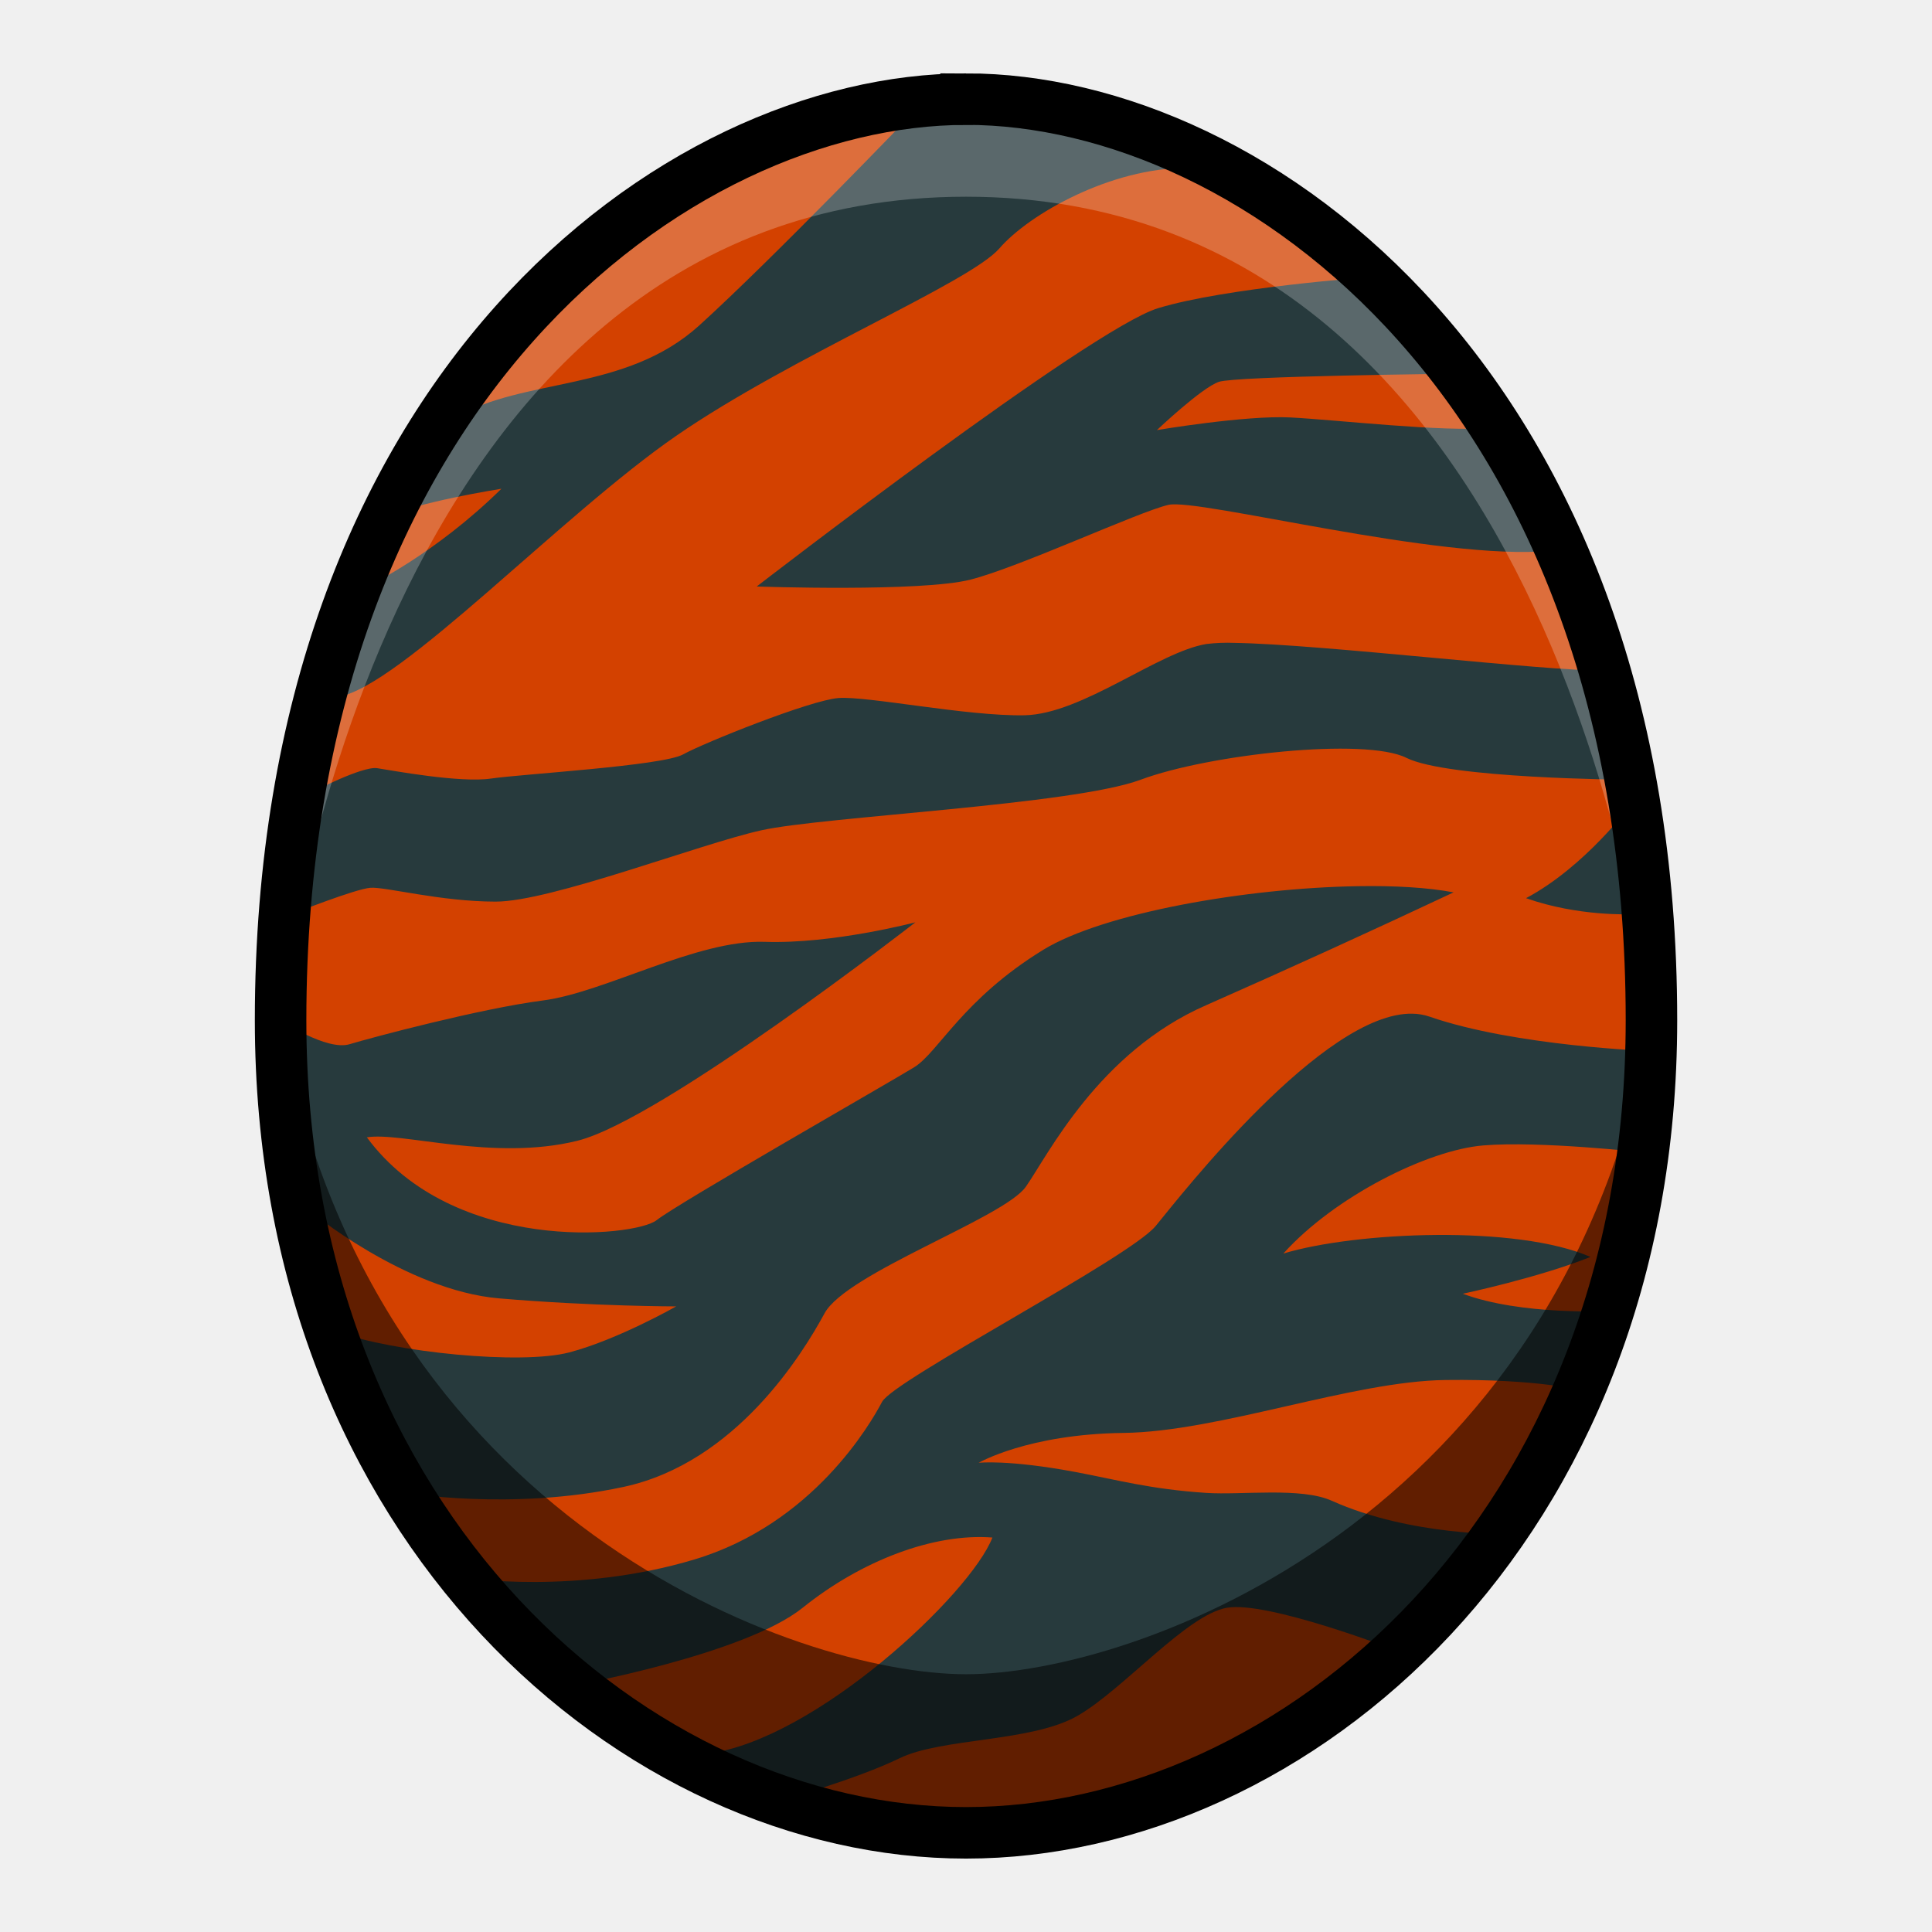
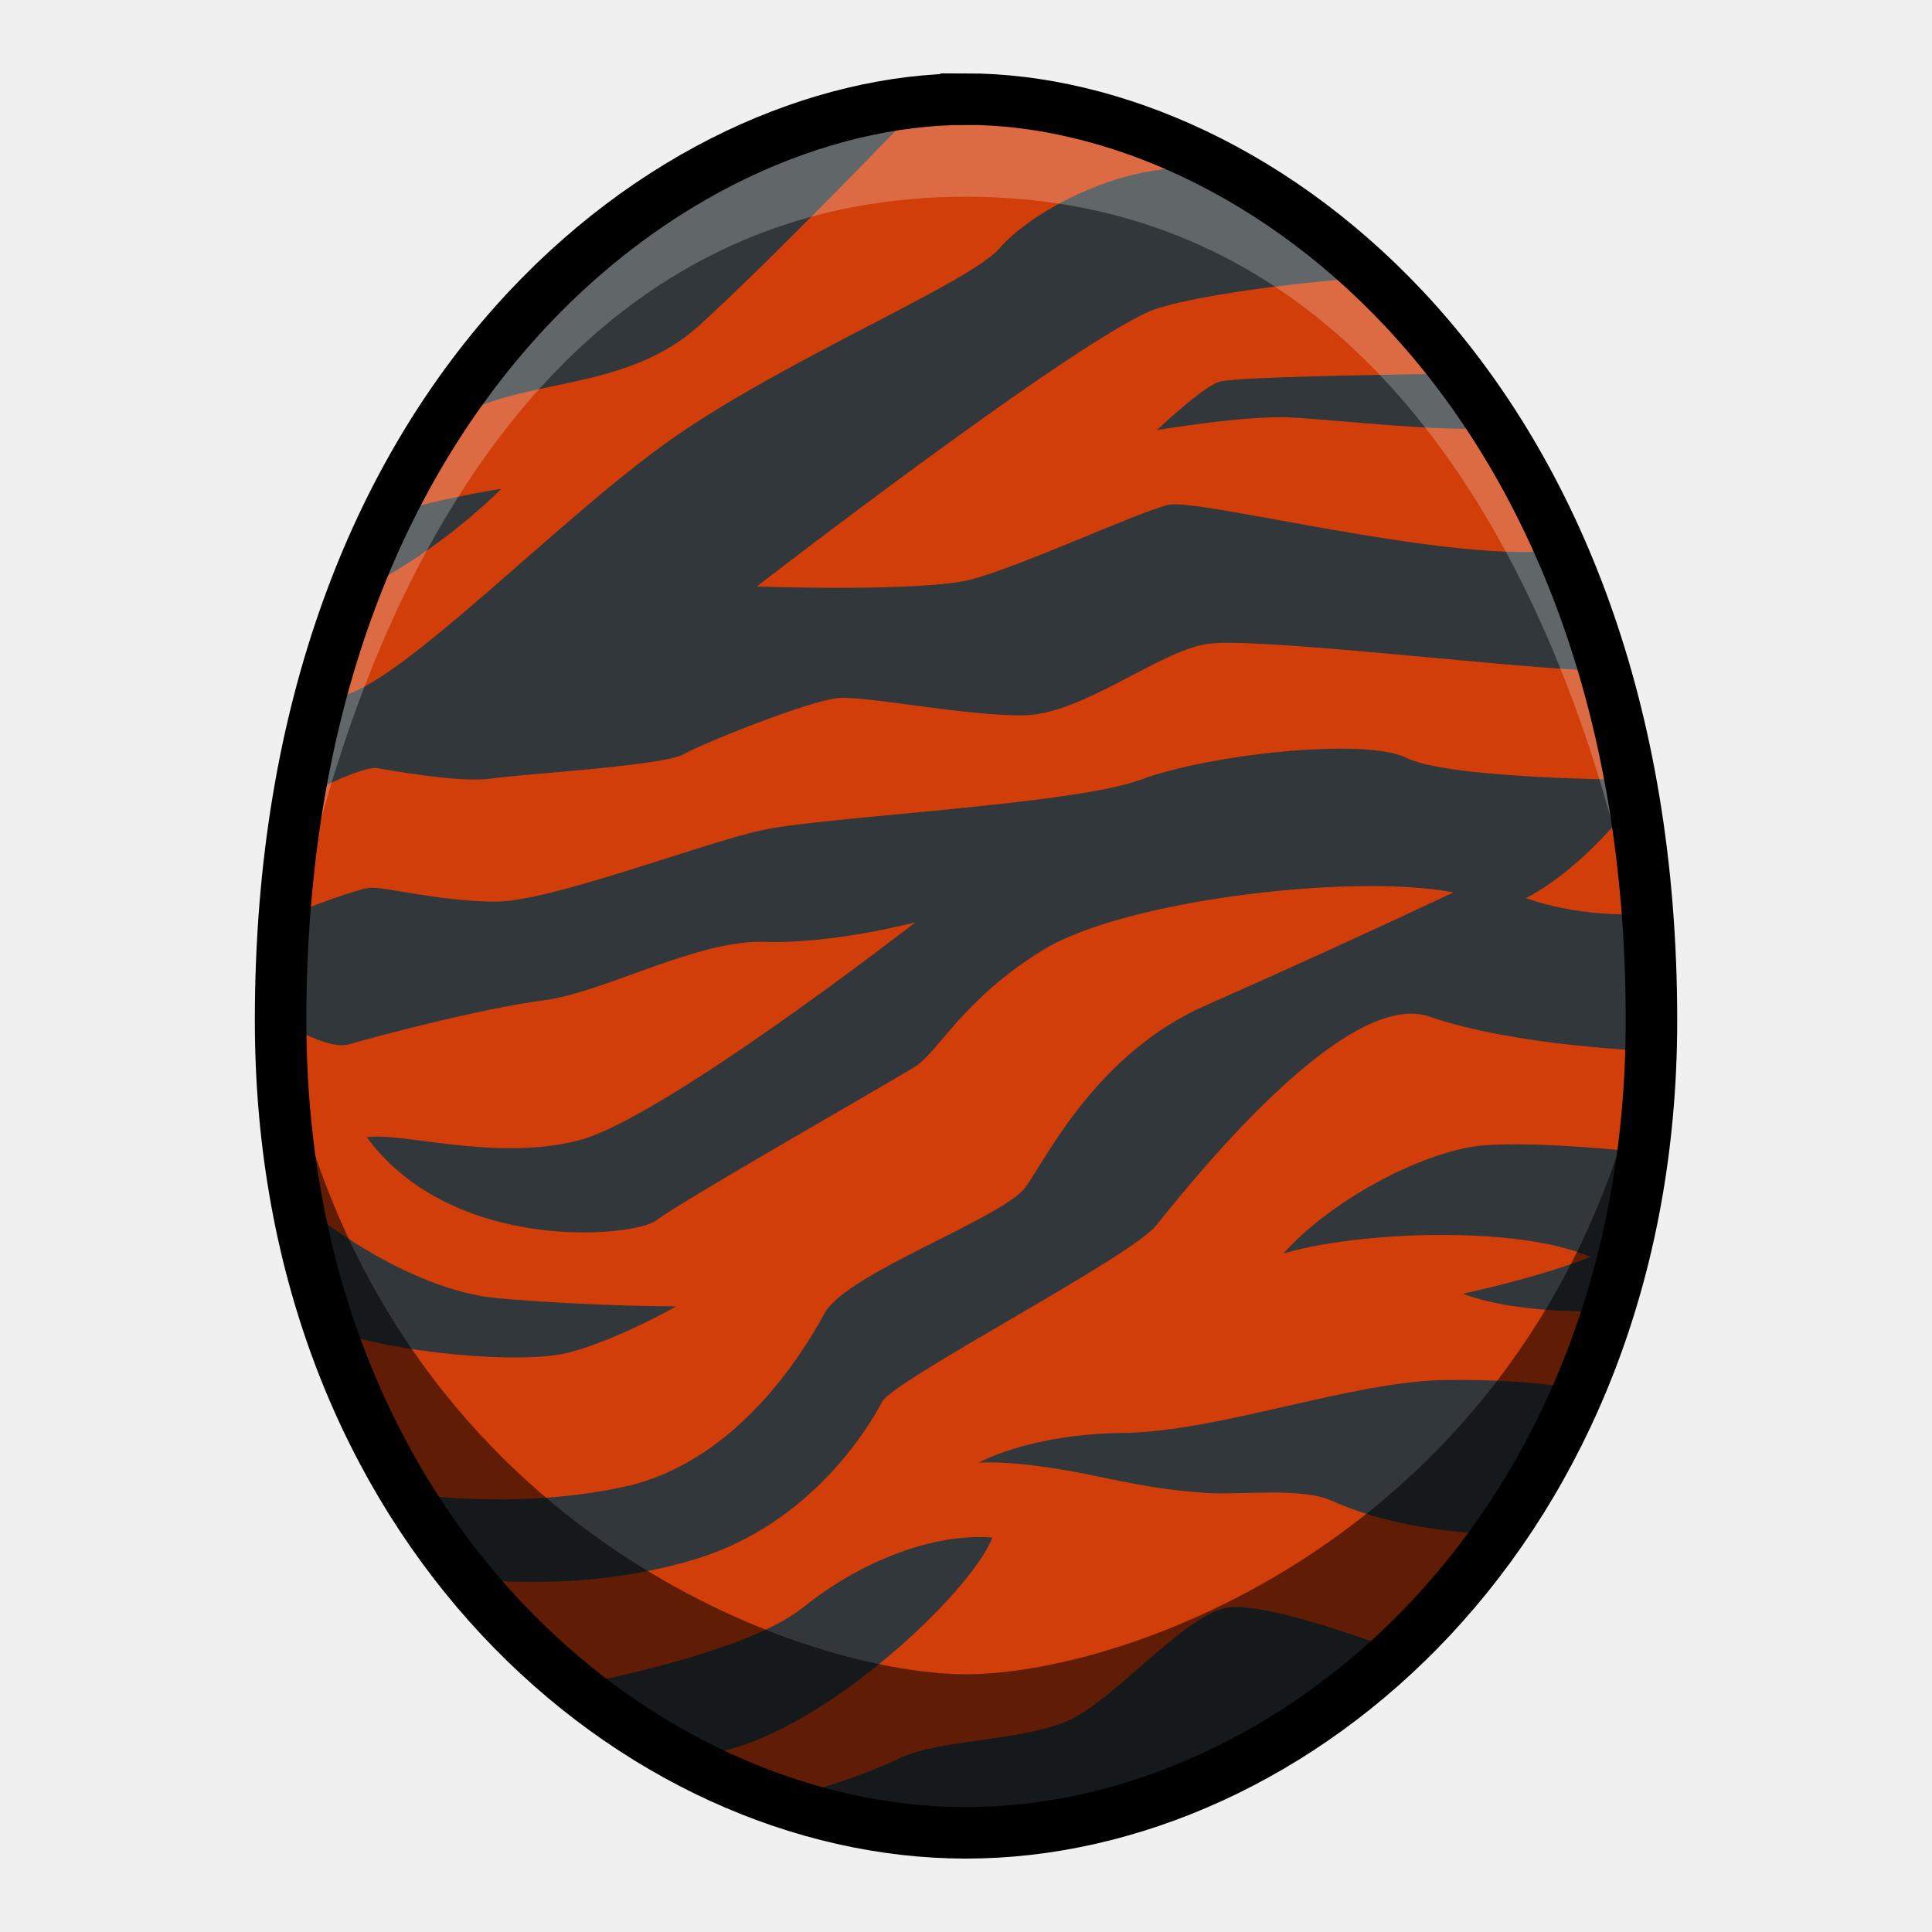
<svg xmlns="http://www.w3.org/2000/svg" viewBox="0 0 39.687 39.687">
-   <path d="M19.844 2.037c-5.953 0-14.08 5.976-14.08 18.922 0 10.441 7.34 16.691 14.08 16.691s14.08-6.25 14.08-16.691c0-12.946-8.127-18.923-14.08-18.923z" fill="#d34100" />
-   <path d="M19.256 2.286c-.316.008-.5.03-.5.03s-2.881 3-4.393 4.37-3.59 1.062-5.008 1.889L7.937 10.63c.567-.307 2.363-.59 2.363-.59-1.37 1.347-2.717 1.985-2.717 1.985l-.638 2.29c1.276-.212 4.583-3.732 6.945-5.362 2.363-1.63 6.024-3.142 6.639-3.85.614-.71 2.291-1.654 3.85-1.654-2.02-1.099-4.172-1.187-5.123-1.163zm8.88 3.407s-2.954.213-4.348.638c-1.393.425-8.244 5.717-8.244 5.717s3.378.118 4.394-.142 3.449-1.393 4.063-1.535c.614-.142 5.575 1.157 7.843.944l-1.252-2.527c-.898.094-3.166-.166-4.087-.213-.921-.047-2.74.26-2.74.26s.921-.874 1.275-.992c.355-.118 4.796-.165 4.796-.165l-1.7-1.985zm-2.775 7.513a3.63 3.63 0 0 0-.58.023c-.993.165-2.552 1.44-3.733 1.464-1.181.024-3.236-.4-3.826-.354-.591.048-2.765.922-3.19 1.158-.425.236-3.307.402-3.945.496s-2.032-.166-2.339-.213c-.307-.047-1.346.496-1.346.496l-.354 2.48s1.251-.495 1.559-.519c.307-.024 1.44.284 2.575.284 1.134 0 4.181-1.181 5.457-1.465 1.275-.283 6.402-.52 7.795-1.04 1.394-.52 4.607-.873 5.457-.448.851.425 4.488.448 4.488.448l.119.52s-.94 1.272-2.15 1.914c1.07.38 2.15.33 2.15.33l.401-1.96-.968-3.048c-1.158.02-5.77-.537-7.57-.566zm2.526 4.998c-2.28.037-5.22.547-6.46 1.309-1.654 1.016-2.15 2.102-2.647 2.41-.496.306-4.842 2.787-5.291 3.141-.449.355-4.181.703-5.953-1.701.709-.118 2.598.497 4.323.071 1.725-.425 6.945-4.488 6.945-4.488s-1.701.449-3.095.401c-1.393-.047-3.283 1.04-4.559 1.205-1.276.165-3.496.756-3.969.898-.472.142-1.417-.49-1.417-.49l.567 3.891s1.984 1.654 3.921 1.82c1.937.165 3.638.165 3.638.165s-1.204.685-2.196.945c-.993.26-3.592 0-4.773-.425l1.394 3.307s2.174.378 4.489-.118 3.685-2.74 4.134-3.567c.449-.827 3.685-1.961 4.134-2.599.449-.638 1.488-2.764 3.709-3.732a235.68 235.68 0 0 0 5.079-2.316c-.526-.1-1.213-.14-1.973-.127zm1.127 2.619c-1.825-.037-4.763 3.739-5.273 4.36-.543.66-5.386 3.165-5.622 3.614-.236.449-1.418 2.504-3.85 3.236-2.434.733-4.725.378-4.725.378l2.197 2.22s3.544-.637 4.748-1.605c1.205-.969 2.693-1.536 3.897-1.442-.448 1.158-3.637 4.158-5.858 4.441l1.56.945s1.512-.425 2.386-.85c.874-.426 2.716-.33 3.66-.874.946-.543 2.245-2.079 3.072-2.22.827-.142 3.402.85 3.402.85l2.339-2.363s-1.961.047-3.591-.685c-.63-.283-1.848-.113-2.577-.161-1.157-.076-1.836-.27-2.691-.43-1.394-.26-1.985-.188-1.985-.188s1.016-.59 2.977-.614c1.96-.024 4.7-1.064 6.614-1.087 1.914-.024 2.788.213 2.788.213l.567-1.63s-1.795.094-3-.355c0 0 1.559-.33 2.622-.756-1.512-.661-4.82-.52-6.308-.07 1.04-1.158 2.953-2.127 4.11-2.221 1.158-.095 3.26.142 3.26.142l.19-2.08s-2.787-.094-4.56-.708a1.13 1.13 0 0 0-.349-.06z" fill="#273a3d" />
+   <path d="M19.844 2.037c-5.953 0-14.08 5.976-14.08 18.922 0 10.441 7.34 16.691 14.08 16.691s14.08-6.25 14.08-16.691c0-12.946-8.127-18.923-14.08-18.923z" fill="#31373a" />
+   <path d="M19.256 2.286c-.316.008-.5.03-.5.03s-2.881 3-4.393 4.37-3.59 1.062-5.008 1.889L7.937 10.63c.567-.307 2.363-.59 2.363-.59-1.37 1.347-2.717 1.985-2.717 1.985l-.638 2.29c1.276-.212 4.583-3.732 6.945-5.362 2.363-1.63 6.024-3.142 6.639-3.85.614-.71 2.291-1.654 3.85-1.654-2.02-1.099-4.172-1.187-5.123-1.163zm8.88 3.407s-2.954.213-4.348.638c-1.393.425-8.244 5.717-8.244 5.717s3.378.118 4.394-.142 3.449-1.393 4.063-1.535c.614-.142 5.575 1.157 7.843.944l-1.252-2.527c-.898.094-3.166-.166-4.087-.213-.921-.047-2.74.26-2.74.26s.921-.874 1.275-.992c.355-.118 4.796-.165 4.796-.165l-1.7-1.985zm-2.775 7.513a3.63 3.63 0 0 0-.58.023c-.993.165-2.552 1.44-3.733 1.464-1.181.024-3.236-.4-3.826-.354-.591.048-2.765.922-3.19 1.158-.425.236-3.307.402-3.945.496s-2.032-.166-2.339-.213c-.307-.047-1.346.496-1.346.496l-.354 2.48s1.251-.495 1.559-.519c.307-.024 1.44.284 2.575.284 1.134 0 4.181-1.181 5.457-1.465 1.275-.283 6.402-.52 7.795-1.04 1.394-.52 4.607-.873 5.457-.448.851.425 4.488.448 4.488.448l.119.52s-.94 1.272-2.15 1.914c1.07.38 2.15.33 2.15.33l.401-1.96-.968-3.048c-1.158.02-5.77-.537-7.57-.566zm2.526 4.998c-2.28.037-5.22.547-6.46 1.309-1.654 1.016-2.15 2.102-2.647 2.41-.496.306-4.842 2.787-5.291 3.141-.449.355-4.181.703-5.953-1.701.709-.118 2.598.497 4.323.071 1.725-.425 6.945-4.488 6.945-4.488s-1.701.449-3.095.401c-1.393-.047-3.283 1.04-4.559 1.205-1.276.165-3.496.756-3.969.898-.472.142-1.417-.49-1.417-.49l.567 3.891s1.984 1.654 3.921 1.82c1.937.165 3.638.165 3.638.165s-1.204.685-2.196.945c-.993.26-3.592 0-4.773-.425l1.394 3.307s2.174.378 4.489-.118 3.685-2.74 4.134-3.567c.449-.827 3.685-1.961 4.134-2.599.449-.638 1.488-2.764 3.709-3.732a235.68 235.68 0 0 0 5.079-2.316c-.526-.1-1.213-.14-1.973-.127zm1.127 2.619c-1.825-.037-4.763 3.739-5.273 4.36-.543.66-5.386 3.165-5.622 3.614-.236.449-1.418 2.504-3.85 3.236-2.434.733-4.725.378-4.725.378l2.197 2.22s3.544-.637 4.748-1.605c1.205-.969 2.693-1.536 3.897-1.442-.448 1.158-3.637 4.158-5.858 4.441l1.56.945s1.512-.425 2.386-.85c.874-.426 2.716-.33 3.66-.874.946-.543 2.245-2.079 3.072-2.22.827-.142 3.402.85 3.402.85l2.339-2.363s-1.961.047-3.591-.685c-.63-.283-1.848-.113-2.577-.161-1.157-.076-1.836-.27-2.691-.43-1.394-.26-1.985-.188-1.985-.188s1.016-.59 2.977-.614c1.96-.024 4.7-1.064 6.614-1.087 1.914-.024 2.788.213 2.788.213l.567-1.63s-1.795.094-3-.355c0 0 1.559-.33 2.622-.756-1.512-.661-4.82-.52-6.308-.07 1.04-1.158 2.953-2.127 4.11-2.221 1.158-.095 3.26.142 3.26.142l.19-2.08s-2.787-.094-4.56-.708a1.13 1.13 0 0 0-.349-.06z" fill="#d13e0a" />
  <path d="M19.844 2.037c-8.886 0-14.08 9.48-14.08 18.922 0 0 1.718-16.918 14.08-16.918s14.08 16.918 14.08 16.918c0-9.442-5.195-18.923-14.08-18.923z" opacity=".238" fill="#fff" />
  <path d="M5.764 20.959c.25 12.682 10.938 16.691 14.08 16.691 3.141 0 13.83-4.009 14.08-16.691-1.822 10.27-10.607 13.433-14.08 13.433-3.474 0-12.258-3.164-14.08-13.433z" opacity=".541" />
  <path d="M19.844 2.037c-5.953 0-14.08 5.976-14.08 18.922 0 10.441 7.34 16.691 14.08 16.691s14.08-6.25 14.08-16.691c0-12.946-8.127-18.923-14.08-18.923z" fill="none" stroke="#000" stroke-width="1.058" />
</svg>
